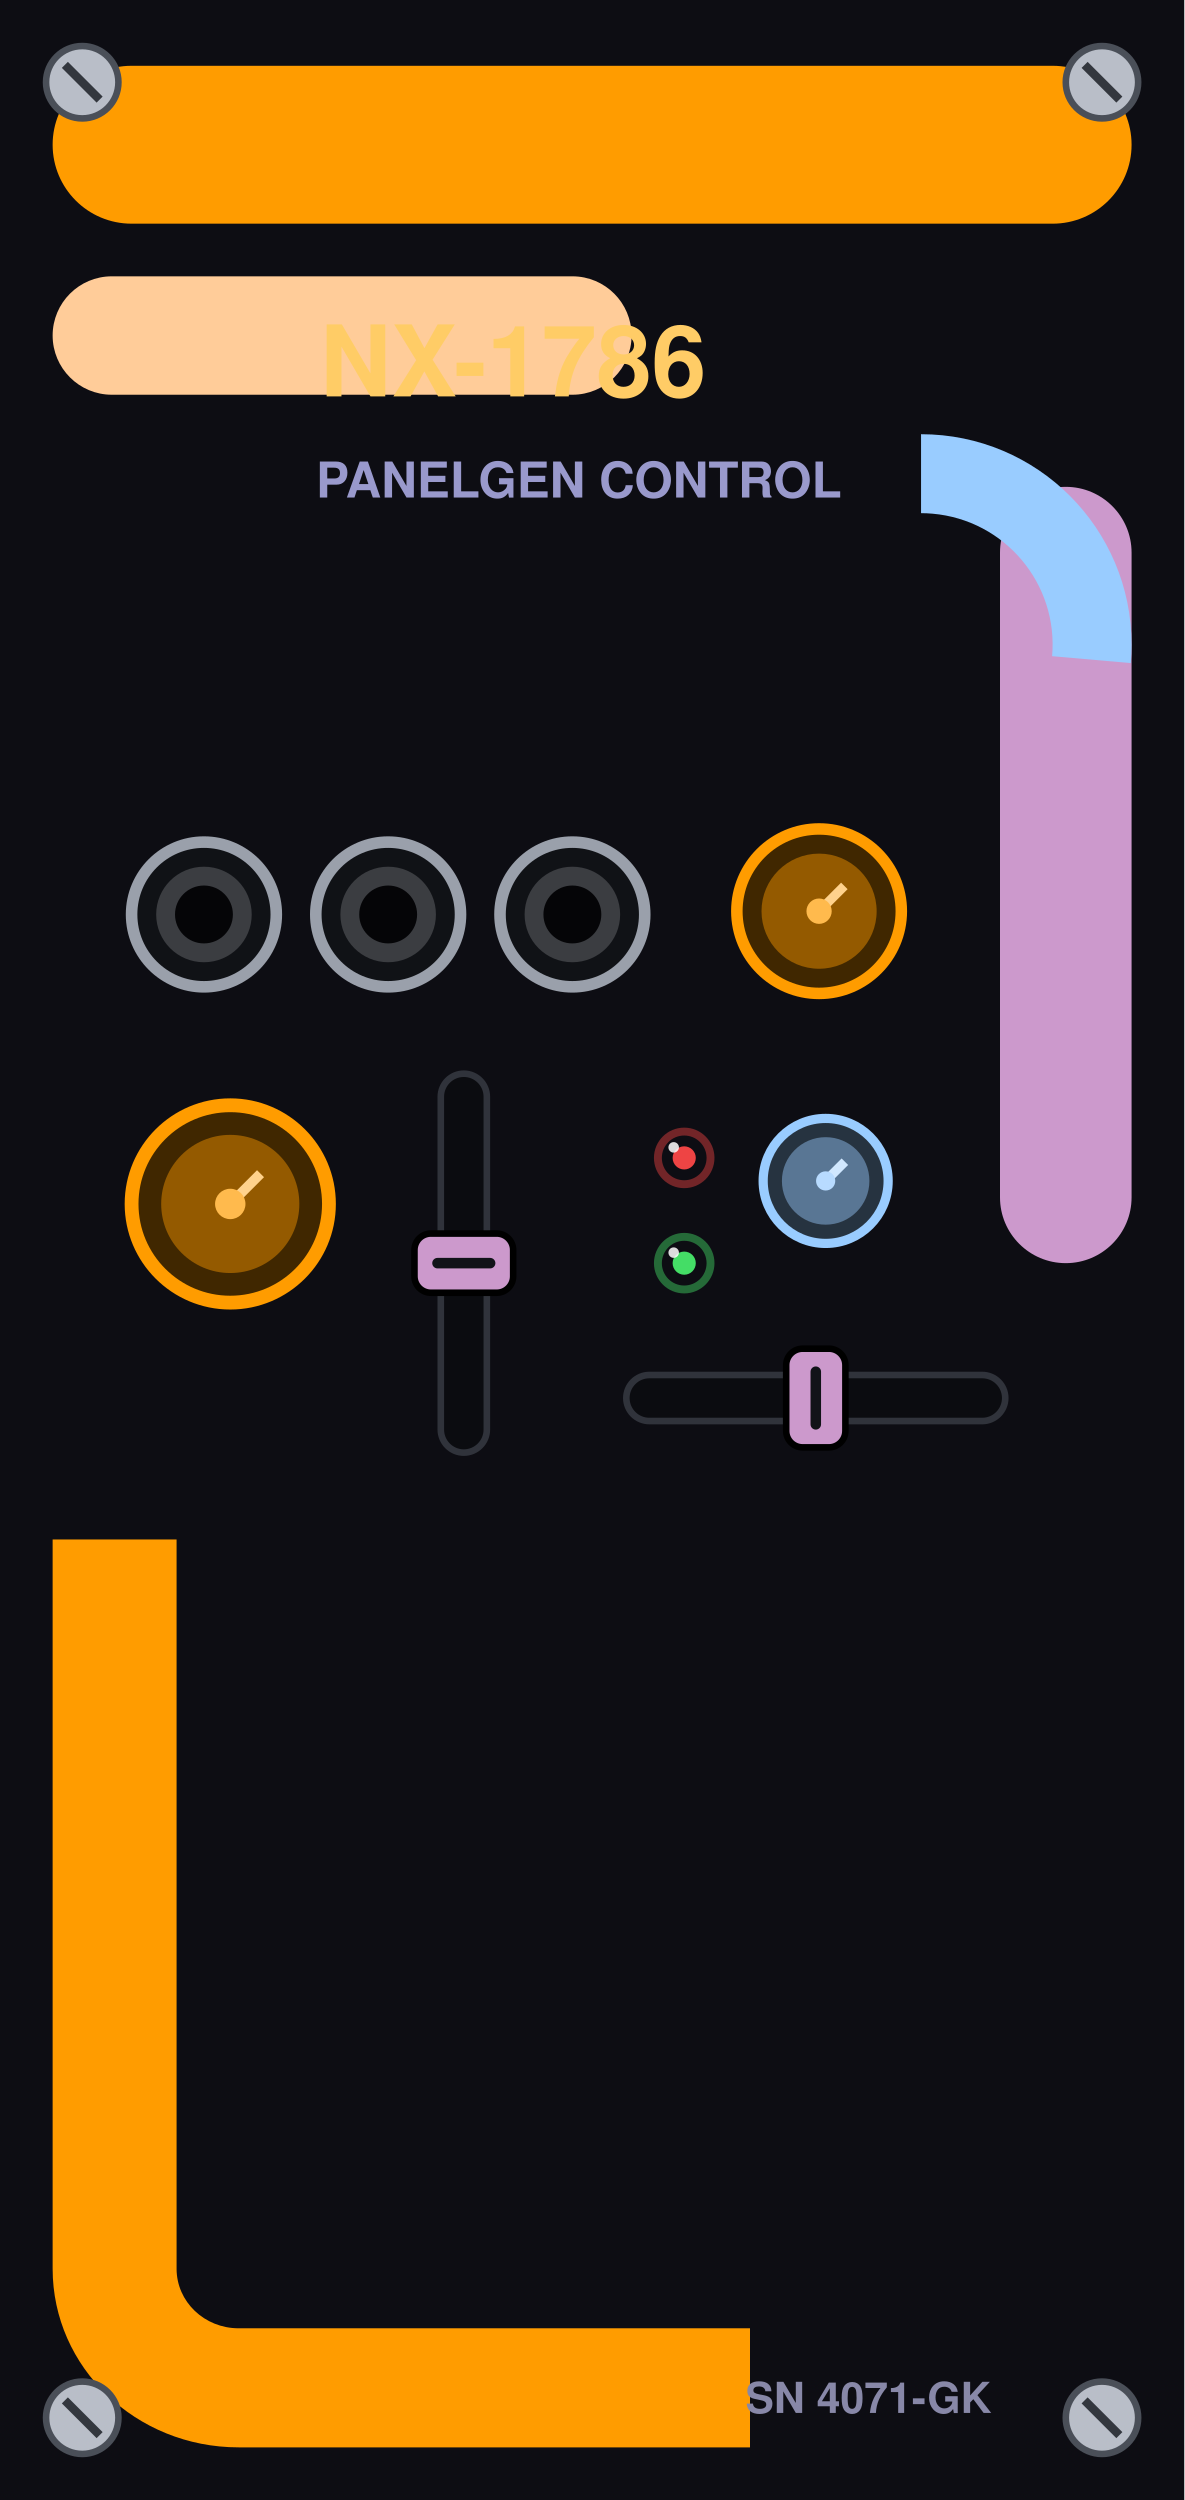
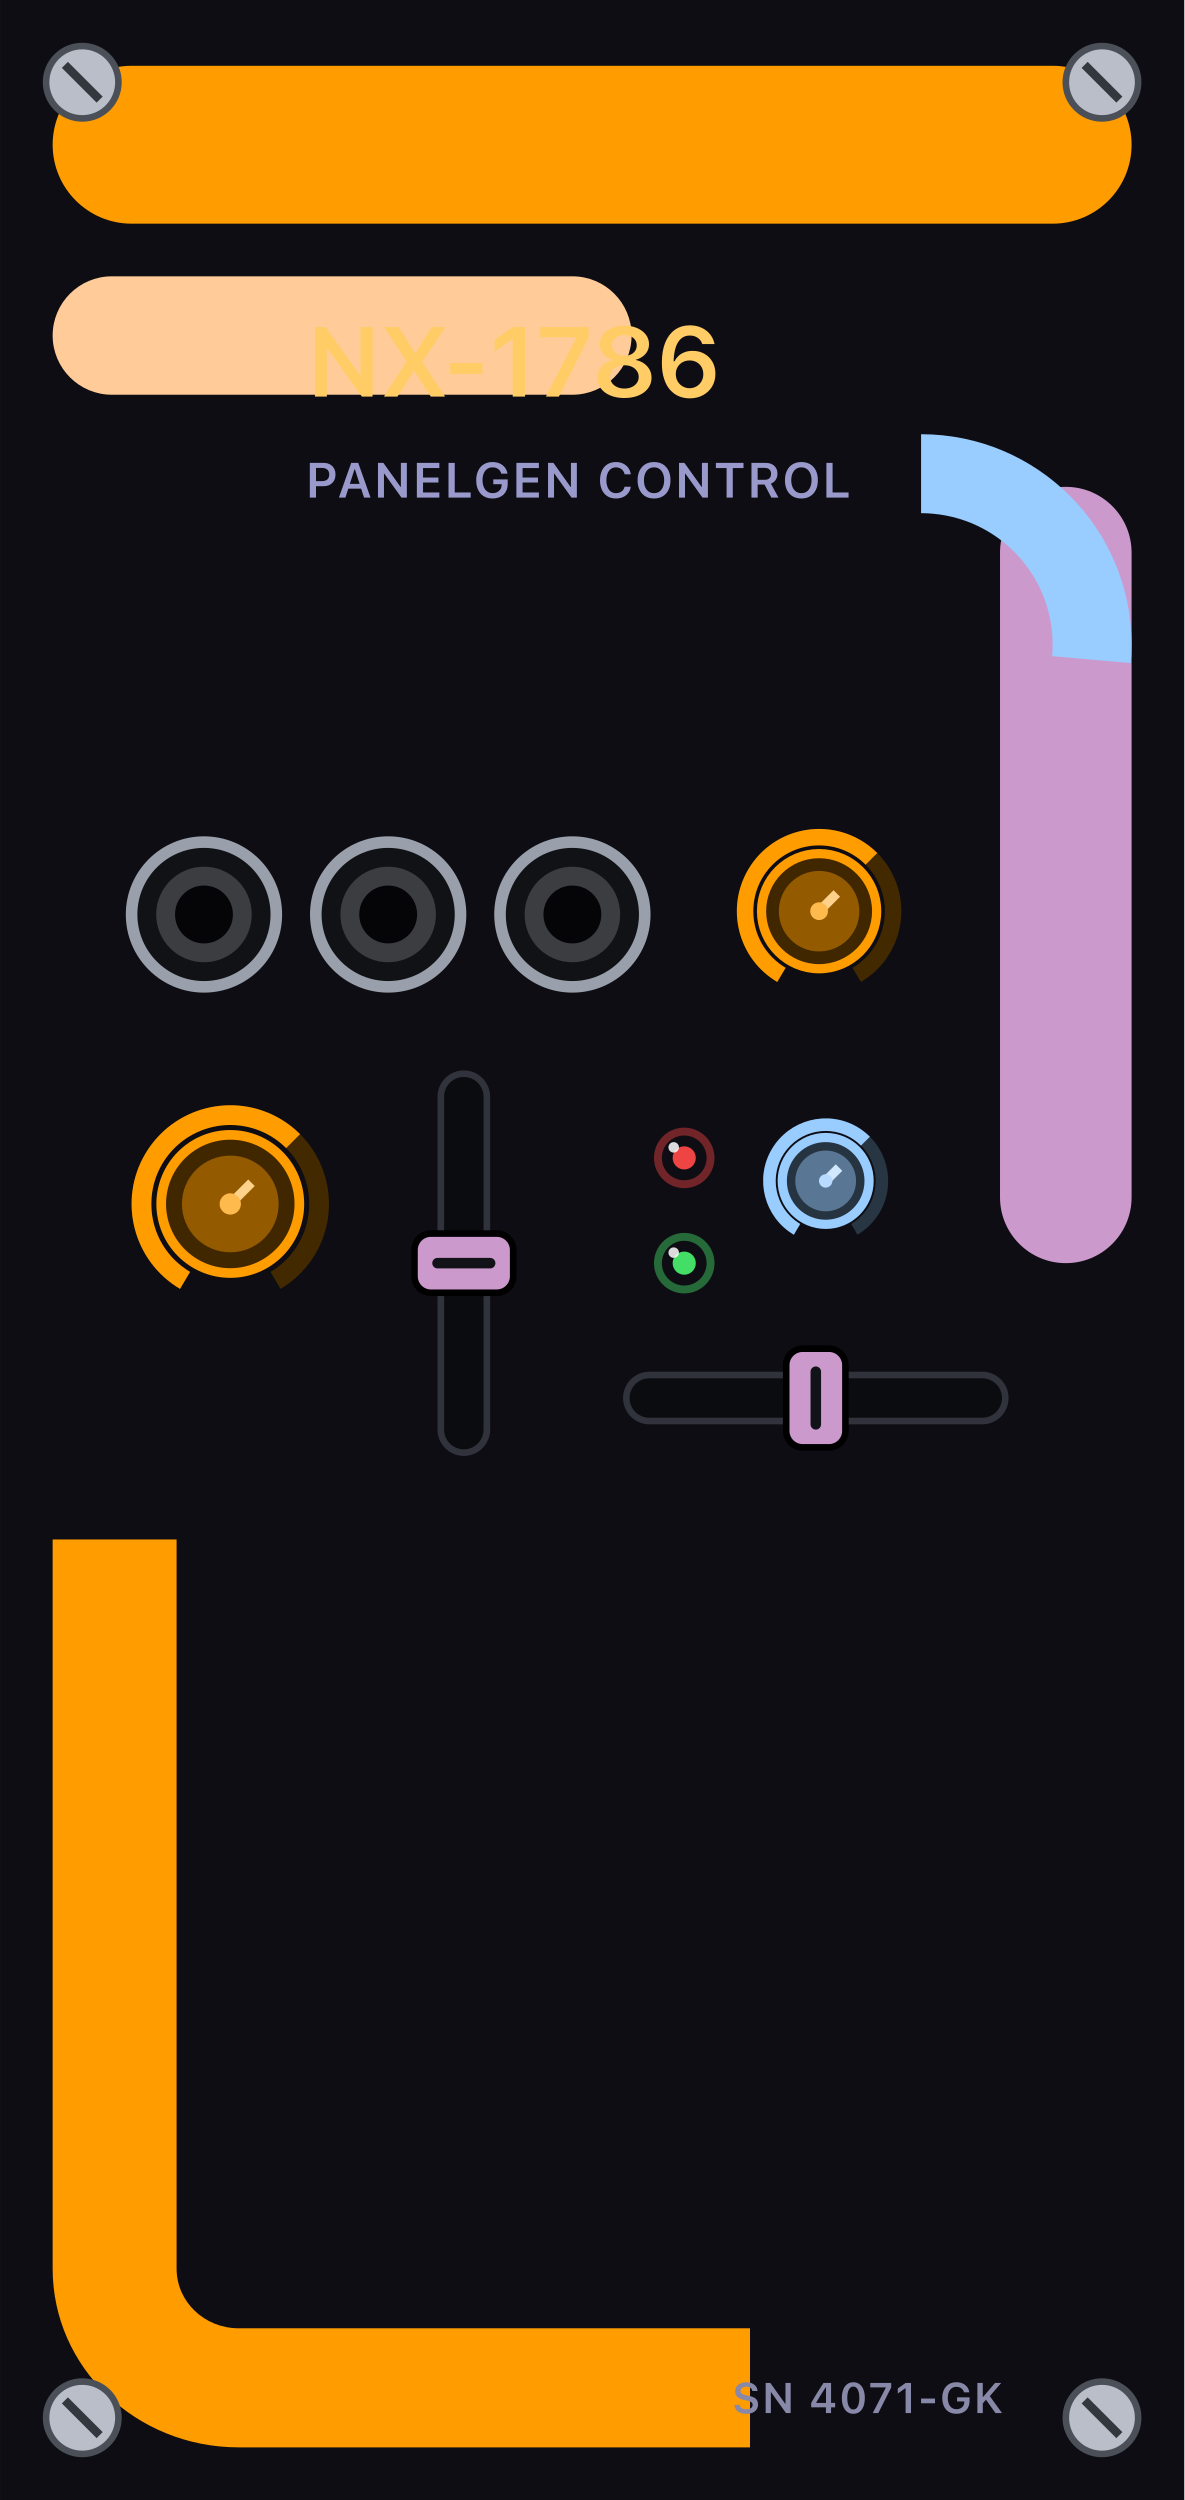
- <svg xmlns="http://www.w3.org/2000/svg" width="180.00" height="380.00" viewBox="0 0 180.00 380.00">
+ <svg xmlns="http://www.w3.org/2000/svg" width="60.96mm" height="128.69mm" viewBox="0 0 180.00 380.00">
  <rect x="0" y="0" width="180.00" height="380.00" fill="#0D0D13" />
  <g>
    <path d="M 20.00 10.00 L 160.00 10.00 C 166.63 10.00 172.00 15.37 172.00 22.00 L 172.00 22.00 C 172.00 28.63 166.63 34.00 160.00 34.00 L 20.00 34.00 C 13.37 34.00 8.00 28.63 8.00 22.00 L 8.00 22.00 C 8.00 15.37 13.37 10.00 20.00 10.00 Z" fill="#FF9C00" />
  </g>
  <g>
    <path d="M 17.00 42.00 L 87.00 42.00 C 91.97 42.00 96.00 46.03 96.00 51.00 L 96.00 51.00 C 96.00 55.97 91.97 60.00 87.00 60.00 L 17.00 60.00 C 12.03 60.00 8.00 55.97 8.00 51.00 L 8.00 51.00 C 8.00 46.03 12.03 42.00 17.00 42.00 Z" fill="#FFCC99" />
  </g>
  <g>
    <path d="M 162.00 74.00 L 162.00 74.00 C 167.52 74.00 172.00 78.48 172.00 84.00 L 172.00 182.00 C 172.00 187.52 167.52 192.00 162.00 192.00 L 162.00 192.00 C 156.48 192.00 152.00 187.52 152.00 182.00 L 152.00 84.00 C 152.00 78.48 156.48 74.00 162.00 74.00 Z" fill="#CC99CC" />
  </g>
  <g>
    <path d="M 114.00 372.00 L 36.27 372.00 L 36.27 372.00 C 20.66 372.00 8.00 359.85 8.00 344.85 L 8.00 234.00 L 26.84 234.00 L 26.84 344.85 L 26.84 344.85 C 26.84 349.85 31.06 353.90 36.27 353.90 L 114.00 353.90 Z" fill="#FF9C00" />
  </g>
  <g>
    <path d="M 140.00 66.00 L 140.00 66.00 C 157.67 66.00 172.00 80.33 172.00 98.00 C 172.00 98.93 171.96 99.86 171.88 100.79 L 159.92 99.74 L 159.92 99.74 C 160.89 88.74 152.75 79.04 141.74 78.08 C 141.16 78.03 140.58 78.00 140.00 78.00 Z" fill="#99CCFF" />
  </g>
-   <text x="78.00" y="60.25" text-anchor="middle" font-family="-apple-system, 'Helvetica Neue', Helvetica, Arial, sans-serif" font-size="15.00" font-weight="600" fill="#FFCC66">NX-1786</text>
-   <text x="88.00" y="75.62" text-anchor="middle" font-family="-apple-system, 'Helvetica Neue', Helvetica, Arial, sans-serif" font-size="7.50" font-weight="600" fill="#9999CC">PANELGEN CONTROL</text>
+   <g>
+     <path d="M 47.87 60.28 L 47.87 49.72 L 49.50 49.72 L 55.17 57.66 L 53.87 57.00 L 54.81 57.00 L 54.81 49.72 L 56.63 49.72 L 56.63 60.28 L 55.00 60.28 L 49.33 52.33 L 50.63 53.00 L 49.68 53.00 L 49.68 60.28 Z M 58.35 60.28 L 62.23 54.29 L 61.80 55.80 L 61.80 54.94 L 58.38 49.72 L 60.61 49.72 L 63.07 53.69 L 63.93 53.69 L 62.70 54.40 L 65.60 49.72 L 67.71 49.72 L 64.18 54.99 L 64.18 55.85 L 63.73 54.34 L 67.65 60.28 L 65.48 60.28 L 62.98 56.39 L 62.11 56.39 L 63.36 55.70 L 60.41 60.28 Z M 68.43 56.85 L 68.43 55.19 L 73.32 55.19 L 73.32 56.85 Z M 77.93 60.28 L 77.93 51.58 L 77.80 51.58 L 75.17 53.43 L 75.17 51.66 L 77.93 49.72 L 79.81 49.72 L 79.81 60.28 Z M 82.98 60.28 L 87.57 51.38 L 87.57 51.26 L 82.12 51.26 L 82.12 49.71 L 89.47 49.71 L 89.47 51.29 L 84.95 60.28 Z M 94.91 60.50 Q 93.69 60.50 92.76 60.11 Q 91.83 59.72 91.31 59.02 Q 90.78 58.33 90.78 57.43 L 90.78 57.41 Q 90.78 56.73 91.09 56.18 Q 91.40 55.62 91.94 55.24 Q 92.48 54.87 93.18 54.72 L 93.18 54.68 Q 92.27 54.44 91.72 53.81 Q 91.17 53.19 91.17 52.34 L 91.17 52.32 Q 91.17 51.51 91.65 50.87 Q 92.13 50.24 92.97 49.87 Q 93.82 49.50 94.91 49.50 Q 96.00 49.50 96.85 49.87 Q 97.69 50.24 98.17 50.87 Q 98.65 51.51 98.65 52.32 L 98.65 52.34 Q 98.65 53.19 98.10 53.81 Q 97.54 54.44 96.64 54.68 L 96.64 54.72 Q 97.34 54.86 97.88 55.24 Q 98.42 55.62 98.73 56.18 Q 99.03 56.73 99.03 57.41 L 99.03 57.43 Q 99.03 58.33 98.51 59.02 Q 97.99 59.72 97.06 60.11 Q 96.12 60.50 94.91 60.50 Z M 94.91 59.06 Q 95.54 59.06 96.03 58.83 Q 96.52 58.61 96.80 58.21 Q 97.08 57.81 97.08 57.30 L 97.08 57.29 Q 97.08 56.77 96.80 56.38 Q 96.53 55.98 96.04 55.75 Q 95.55 55.52 94.91 55.52 Q 94.27 55.52 93.78 55.75 Q 93.29 55.98 93.01 56.38 Q 92.74 56.77 92.74 57.29 L 92.74 57.30 Q 92.74 57.81 93.02 58.21 Q 93.30 58.61 93.79 58.83 Q 94.28 59.06 94.91 59.06 Z M 94.91 54.08 Q 95.46 54.08 95.89 53.88 Q 96.31 53.68 96.54 53.33 Q 96.78 52.97 96.78 52.51 L 96.78 52.50 Q 96.78 52.03 96.54 51.68 Q 96.31 51.33 95.88 51.13 Q 95.46 50.93 94.91 50.93 Q 94.36 50.93 93.93 51.13 Q 93.51 51.33 93.27 51.68 Q 93.03 52.03 93.03 52.50 L 93.03 52.51 Q 93.03 52.97 93.27 53.33 Q 93.51 53.68 93.93 53.88 Q 94.35 54.08 94.91 54.08 Z M 104.82 60.55 Q 103.98 60.55 103.21 60.24 Q 102.45 59.93 101.86 59.27 Q 101.27 58.62 100.94 57.59 Q 100.60 56.57 100.60 55.14 L 100.60 55.12 Q 100.60 53.34 101.11 52.07 Q 101.63 50.80 102.58 50.13 Q 103.54 49.45 104.86 49.45 Q 105.83 49.45 106.62 49.81 Q 107.40 50.16 107.91 50.79 Q 108.42 51.41 108.59 52.22 L 108.61 52.30 L 106.75 52.30 L 106.72 52.23 Q 106.59 51.85 106.33 51.58 Q 106.06 51.31 105.70 51.16 Q 105.33 51.00 104.86 51.00 Q 104.03 51.00 103.49 51.50 Q 102.96 51.99 102.70 52.82 Q 102.44 53.65 102.40 54.67 Q 102.39 54.77 102.39 54.87 Q 102.39 54.98 102.39 55.09 L 102.72 56.85 Q 102.72 57.46 102.99 57.95 Q 103.27 58.44 103.75 58.72 Q 104.23 59.01 104.81 59.01 Q 105.39 59.01 105.87 58.73 Q 106.34 58.45 106.62 57.97 Q 106.90 57.49 106.90 56.90 L 106.90 56.88 Q 106.90 56.27 106.64 55.80 Q 106.37 55.33 105.90 55.06 Q 105.43 54.79 104.83 54.79 Q 104.23 54.79 103.75 55.05 Q 103.28 55.31 103.00 55.78 Q 102.72 56.25 102.72 56.84 L 102.72 56.85 L 102.28 56.85 L 102.28 54.91 L 102.54 54.91 Q 102.73 54.49 103.10 54.13 Q 103.47 53.77 104.02 53.55 Q 104.57 53.33 105.29 53.33 Q 106.31 53.33 107.09 53.79 Q 107.87 54.24 108.31 55.03 Q 108.74 55.81 108.74 56.82 L 108.74 56.84 Q 108.74 57.91 108.24 58.75 Q 107.74 59.58 106.85 60.07 Q 105.97 60.55 104.82 60.55 Z" fill="#FFCC66" />
+   </g>
+   <g>
+     <path d="M 47.56 73.90 L 47.56 73.13 L 48.96 73.13 Q 49.47 73.13 49.76 72.87 Q 50.04 72.61 50.04 72.13 L 50.04 72.13 Q 50.04 71.65 49.76 71.39 Q 49.47 71.13 48.96 71.13 L 47.56 71.13 L 47.56 70.36 L 49.20 70.36 Q 49.73 70.36 50.14 70.58 Q 50.54 70.80 50.77 71.20 Q 50.99 71.59 50.99 72.12 L 50.99 72.13 Q 50.99 72.66 50.77 73.06 Q 50.54 73.45 50.14 73.68 Q 49.73 73.90 49.20 73.90 Z M 47.09 75.64 L 47.09 70.36 L 48.03 70.36 L 48.03 75.64 Z M 51.51 75.64 L 53.38 70.36 L 54.16 70.36 L 54.16 71.34 L 53.88 71.34 L 52.50 75.64 Z M 52.45 74.28 L 52.70 73.55 L 55.12 73.55 L 55.37 74.28 Z M 55.33 75.64 L 53.95 71.34 L 53.95 70.36 L 54.45 70.36 L 56.32 75.64 Z M 57.45 75.64 L 57.45 70.36 L 58.27 70.36 L 61.11 74.33 L 60.45 74.00 L 60.93 74.00 L 60.93 70.36 L 61.84 70.36 L 61.84 75.64 L 61.02 75.64 L 58.18 71.67 L 58.83 72.00 L 58.36 72.00 L 58.36 75.64 Z M 63.36 75.64 L 63.36 70.36 L 66.78 70.36 L 66.78 71.15 L 64.30 71.15 L 64.30 72.58 L 66.64 72.58 L 66.64 73.34 L 64.30 73.34 L 64.30 74.85 L 66.78 74.85 L 66.78 75.64 Z M 68.17 75.64 L 68.17 70.36 L 69.12 70.36 L 69.12 74.85 L 71.54 74.85 L 71.54 75.64 Z M 74.86 75.77 Q 74.29 75.77 73.83 75.58 Q 73.37 75.39 73.05 75.03 Q 72.73 74.67 72.55 74.15 Q 72.38 73.64 72.38 73.00 L 72.38 72.99 Q 72.38 72.15 72.69 71.53 Q 72.99 70.91 73.54 70.57 Q 74.10 70.23 74.85 70.23 Q 75.46 70.23 75.94 70.44 Q 76.42 70.66 76.73 71.05 Q 77.04 71.44 77.13 71.96 L 77.13 72.00 L 76.19 72.00 L 76.18 71.96 Q 76.05 71.52 75.71 71.28 Q 75.36 71.04 74.85 71.04 Q 74.39 71.04 74.05 71.28 Q 73.71 71.52 73.53 71.95 Q 73.34 72.39 73.34 72.99 L 73.34 72.99 Q 73.34 73.45 73.45 73.81 Q 73.56 74.17 73.76 74.43 Q 73.96 74.68 74.24 74.82 Q 74.52 74.96 74.88 74.96 Q 75.28 74.96 75.59 74.80 Q 75.89 74.64 76.07 74.36 Q 76.24 74.08 76.25 73.71 L 76.25 73.60 L 74.98 73.60 L 74.98 72.87 L 77.17 72.87 L 77.17 73.53 Q 77.17 74.05 77.01 74.46 Q 76.85 74.87 76.55 75.17 Q 76.24 75.46 75.82 75.62 Q 75.39 75.77 74.86 75.77 Z M 78.49 75.64 L 78.49 70.36 L 81.91 70.36 L 81.91 71.15 L 79.43 71.15 L 79.43 72.58 L 81.77 72.58 L 81.77 73.34 L 79.43 73.34 L 79.43 74.85 L 81.91 74.85 L 81.91 75.64 Z M 83.30 75.64 L 83.30 70.36 L 84.12 70.36 L 86.95 74.33 L 86.30 74.00 L 86.78 74.00 L 86.78 70.36 L 87.68 70.36 L 87.68 75.64 L 86.87 75.64 L 84.03 71.67 L 84.68 72.00 L 84.21 72.00 L 84.21 75.64 Z M 93.63 75.77 Q 92.88 75.77 92.34 75.44 Q 91.79 75.10 91.50 74.48 Q 91.20 73.86 91.20 73.00 L 91.20 73.00 Q 91.20 72.14 91.50 71.52 Q 91.79 70.90 92.34 70.56 Q 92.88 70.23 93.63 70.23 Q 94.23 70.23 94.71 70.46 Q 95.20 70.70 95.50 71.11 Q 95.80 71.53 95.87 72.07 L 95.86 72.10 L 94.94 72.10 L 94.94 72.08 Q 94.87 71.77 94.69 71.53 Q 94.50 71.30 94.23 71.17 Q 93.96 71.04 93.63 71.04 Q 93.18 71.04 92.85 71.28 Q 92.52 71.52 92.35 71.96 Q 92.17 72.39 92.17 73.00 L 92.17 73.00 Q 92.17 73.60 92.35 74.04 Q 92.52 74.48 92.85 74.72 Q 93.18 74.96 93.63 74.96 Q 93.97 74.96 94.24 74.84 Q 94.51 74.72 94.69 74.51 Q 94.87 74.29 94.93 74.00 L 94.94 73.98 L 95.87 73.98 L 95.87 74.01 Q 95.80 74.54 95.50 74.93 Q 95.20 75.33 94.72 75.55 Q 94.24 75.77 93.63 75.77 Z M 99.41 75.77 Q 98.64 75.77 98.08 75.44 Q 97.52 75.10 97.22 74.47 Q 96.91 73.85 96.91 73.00 L 96.91 72.99 Q 96.91 72.14 97.22 71.52 Q 97.53 70.90 98.09 70.56 Q 98.65 70.23 99.41 70.23 Q 100.18 70.23 100.74 70.56 Q 101.30 70.90 101.61 71.52 Q 101.91 72.14 101.91 72.99 L 101.91 73.00 Q 101.91 73.85 101.61 74.47 Q 101.31 75.09 100.75 75.43 Q 100.19 75.77 99.41 75.77 Z M 99.41 74.96 Q 99.88 74.96 100.23 74.72 Q 100.57 74.47 100.76 74.03 Q 100.95 73.59 100.95 73.00 L 100.95 72.99 Q 100.95 72.40 100.76 71.96 Q 100.57 71.52 100.23 71.28 Q 99.88 71.04 99.41 71.04 Q 98.94 71.04 98.60 71.28 Q 98.25 71.52 98.07 71.96 Q 97.88 72.40 97.88 72.99 L 97.88 73.00 Q 97.88 73.59 98.06 74.03 Q 98.25 74.47 98.59 74.72 Q 98.94 74.96 99.41 74.96 Z M 103.21 75.64 L 103.21 70.36 L 104.03 70.36 L 106.87 74.33 L 106.22 74.00 L 106.69 74.00 L 106.69 70.36 L 107.60 70.36 L 107.60 75.64 L 106.78 75.64 L 103.94 71.67 L 104.60 72.00 L 104.12 72.00 L 104.12 75.64 Z M 110.44 75.64 L 110.44 71.15 L 108.81 71.15 L 108.81 70.36 L 113.01 70.36 L 113.01 71.15 L 111.38 71.15 L 111.38 75.64 Z M 114.22 75.64 L 114.22 70.36 L 116.35 70.36 Q 116.92 70.36 117.33 70.56 Q 117.73 70.76 117.95 71.13 Q 118.17 71.49 118.17 72.00 L 118.17 72.01 Q 118.17 72.53 117.91 72.93 Q 117.65 73.34 117.17 73.51 L 118.33 75.64 L 117.25 75.64 L 116.21 73.65 Q 116.20 73.65 116.19 73.65 Q 116.18 73.65 116.17 73.65 L 115.16 73.65 L 115.16 75.64 Z M 115.16 72.93 L 116.26 72.93 Q 116.71 72.93 116.95 72.69 Q 117.20 72.45 117.20 72.03 L 117.20 72.02 Q 117.20 71.60 116.95 71.36 Q 116.69 71.12 116.24 71.12 L 115.16 71.12 Z M 121.81 75.77 Q 121.04 75.77 120.48 75.44 Q 119.92 75.10 119.61 74.47 Q 119.31 73.85 119.31 73.00 L 119.31 72.99 Q 119.31 72.14 119.62 71.52 Q 119.92 70.90 120.49 70.56 Q 121.05 70.23 121.81 70.23 Q 122.58 70.23 123.14 70.56 Q 123.70 70.90 124.01 71.52 Q 124.31 72.14 124.31 72.99 L 124.31 73.00 Q 124.31 73.85 124.01 74.47 Q 123.70 75.09 123.14 75.43 Q 122.58 75.77 121.81 75.77 Z M 121.81 74.96 Q 122.28 74.96 122.63 74.72 Q 122.97 74.47 123.16 74.03 Q 123.35 73.59 123.35 73.00 L 123.35 72.99 Q 123.35 72.40 123.16 71.96 Q 122.97 71.52 122.63 71.28 Q 122.28 71.04 121.81 71.04 Q 121.34 71.04 121.00 71.28 Q 120.65 71.52 120.46 71.96 Q 120.27 72.40 120.27 72.99 L 120.27 73.00 Q 120.27 73.59 120.46 74.03 Q 120.65 74.47 120.99 74.72 Q 121.34 74.96 121.81 74.96 Z M 125.61 75.64 L 125.61 70.36 L 126.55 70.36 L 126.55 74.85 L 128.98 74.85 L 128.98 75.64 Z" fill="#9999CC" />
+   </g>
  <g>
    <path d="M 42.00 139.00 C 42.00 145.08 37.08 150.00 31.00 150.00 C 24.92 150.00 20.00 145.08 20.00 139.00 C 20.00 132.92 24.92 128.00 31.00 128.00 C 37.08 128.00 42.00 132.92 42.00 139.00 Z" fill="#101216" stroke="#9AA0AB" stroke-width="1.76" />
    <path d="M 38.26 139.00 C 38.26 143.01 35.01 146.26 31.00 146.26 C 26.99 146.26 23.74 143.01 23.74 139.00 C 23.74 134.99 26.99 131.74 31.00 131.74 C 35.01 131.74 38.26 134.99 38.26 139.00 Z" fill="#3B3D41" />
    <path d="M 35.40 139.00 C 35.40 141.43 33.43 143.40 31.00 143.40 C 28.57 143.40 26.60 141.43 26.60 139.00 C 26.60 136.57 28.57 134.60 31.00 134.60 C 33.43 134.60 35.40 136.57 35.40 139.00 Z" fill="#050507" />
  </g>
  <g>
    <path d="M 70.00 139.00 C 70.00 145.08 65.08 150.00 59.00 150.00 C 52.92 150.00 48.00 145.08 48.00 139.00 C 48.00 132.92 52.92 128.00 59.00 128.00 C 65.08 128.00 70.00 132.92 70.00 139.00 Z" fill="#101216" stroke="#9AA0AB" stroke-width="1.76" />
    <path d="M 66.26 139.00 C 66.26 143.01 63.01 146.26 59.00 146.26 C 54.99 146.26 51.74 143.01 51.74 139.00 C 51.74 134.99 54.99 131.74 59.00 131.74 C 63.01 131.74 66.26 134.99 66.26 139.00 Z" fill="#3B3D41" />
    <path d="M 63.40 139.00 C 63.40 141.43 61.43 143.40 59.00 143.40 C 56.57 143.40 54.60 141.43 54.60 139.00 C 54.60 136.57 56.57 134.60 59.00 134.60 C 61.43 134.60 63.40 136.57 63.40 139.00 Z" fill="#050507" />
  </g>
  <g>
    <path d="M 98.00 139.00 C 98.00 145.08 93.08 150.00 87.00 150.00 C 80.92 150.00 76.00 145.08 76.00 139.00 C 76.00 132.92 80.92 128.00 87.00 128.00 C 93.08 128.00 98.00 132.92 98.00 139.00 Z" fill="#101216" stroke="#9AA0AB" stroke-width="1.76" />
    <path d="M 94.26 139.00 C 94.26 143.01 91.01 146.26 87.00 146.26 C 82.99 146.26 79.74 143.01 79.74 139.00 C 79.74 134.99 82.99 131.74 87.00 131.74 C 91.01 131.74 94.26 134.99 94.26 139.00 Z" fill="#3B3D41" />
    <path d="M 91.40 139.00 C 91.40 141.43 89.43 143.40 87.00 143.40 C 84.57 143.40 82.60 141.43 82.60 139.00 C 82.60 136.57 84.57 134.60 87.00 134.60 C 89.43 134.60 91.40 136.57 91.40 139.00 Z" fill="#050507" />
  </g>
  <g>
-     <path d="M 137.00 138.50 C 137.00 145.40 131.40 151.00 124.50 151.00 C 117.60 151.00 112.00 145.40 112.00 138.50 C 112.00 131.60 117.60 126.00 124.50 126.00 C 131.40 126.00 137.00 131.60 137.00 138.50 Z" fill="#402700" stroke="#FF9C00" stroke-width="1.75" />
-     <path d="M 133.25 138.50 C 133.25 143.33 129.33 147.25 124.50 147.25 C 119.67 147.25 115.75 143.33 115.75 138.50 C 115.75 133.67 119.67 129.75 124.50 129.75 C 129.33 129.75 133.25 133.67 133.25 138.50 Z" fill="#945A00" />
-     <path d="M 125.24 137.76 L 128.34 134.66" fill="none" stroke="#FFD28C" stroke-width="1.40" />
-     <path d="M 126.42 138.50 C 126.42 139.56 125.56 140.43 124.50 140.43 C 123.44 140.43 122.58 139.56 122.58 138.50 C 122.58 137.44 123.44 136.57 124.50 136.57 C 125.56 136.57 126.42 137.44 126.42 138.50 Z" fill="#FFBA4D" />
+     <path d="M 118.14 149.26 L 118.14 149.26 C 112.19 145.75 110.23 138.08 113.74 132.14 C 117.25 126.19 124.92 124.23 130.86 127.74 C 136.81 131.25 138.77 138.92 135.26 144.86 C 134.19 146.68 132.68 148.19 130.86 149.26 L 129.59 147.11 L 129.59 147.11 C 134.34 144.30 135.92 138.16 133.11 133.41 C 130.30 128.66 124.16 127.08 119.41 129.89 C 114.66 132.70 113.08 138.84 115.89 143.59 C 116.75 145.04 117.96 146.25 119.41 147.11 Z" fill="#422900" />
+     <path d="M 118.14 149.26 L 118.14 149.26 C 112.19 145.75 110.23 138.08 113.74 132.14 C 117.25 126.19 124.92 124.23 130.86 127.74 C 131.77 128.27 132.60 128.92 133.34 129.66 L 131.57 131.43 L 131.57 131.43 C 127.67 127.52 121.33 127.52 117.43 131.43 C 113.52 135.33 113.52 141.67 117.43 145.57 C 118.02 146.16 118.69 146.68 119.41 147.11 Z" fill="#FF9C00" />
+     <path d="M 133.25 138.50 C 133.25 143.33 129.33 147.25 124.50 147.25 C 119.67 147.25 115.75 143.33 115.75 138.50 C 115.75 133.67 119.67 129.75 124.50 129.75 C 129.33 129.75 133.25 133.67 133.25 138.50 Z" fill="#402700" stroke="#FF9C00" stroke-width="1.40" />
+     <path d="M 130.62 138.50 C 130.62 141.88 127.88 144.62 124.50 144.62 C 121.12 144.62 118.38 141.88 118.38 138.50 C 118.38 135.12 121.12 132.38 124.50 132.38 C 127.88 132.38 130.62 135.12 130.62 138.50 Z" fill="#945A00" />
+     <path d="M 125.02 137.98 L 127.19 135.81" fill="none" stroke="#FFD28C" stroke-width="1.40" />
+     <path d="M 125.85 138.50 C 125.85 139.24 125.24 139.85 124.50 139.85 C 123.76 139.85 123.15 139.24 123.15 138.50 C 123.15 137.76 123.76 137.15 124.50 137.15 C 125.24 137.15 125.85 137.76 125.85 138.50 Z" fill="#FFBA4D" />
  </g>
  <g>
-     <path d="M 50.00 183.00 C 50.00 191.28 43.28 198.00 35.00 198.00 C 26.72 198.00 20.00 191.28 20.00 183.00 C 20.00 174.72 26.72 168.00 35.00 168.00 C 43.28 168.00 50.00 174.72 50.00 183.00 Z" fill="#402700" stroke="#FF9C00" stroke-width="2.10" />
-     <path d="M 45.50 183.00 C 45.50 188.80 40.80 193.50 35.00 193.50 C 29.20 193.50 24.50 188.80 24.50 183.00 C 24.50 177.20 29.20 172.50 35.00 172.50 C 40.80 172.50 45.50 177.20 45.50 183.00 Z" fill="#945A00" />
-     <path d="M 35.89 182.11 L 39.60 178.40" fill="none" stroke="#FFD28C" stroke-width="1.50" />
-     <path d="M 37.31 183.00 C 37.31 184.28 36.28 185.31 35.00 185.31 C 33.72 185.31 32.69 184.28 32.69 183.00 C 32.69 181.72 33.72 180.69 35.00 180.69 C 36.28 180.69 37.31 181.72 37.31 183.00 Z" fill="#FFBA4D" />
+     <path d="M 27.36 195.91 L 27.36 195.91 C 20.23 191.69 17.87 182.49 22.09 175.36 C 26.31 168.23 35.51 165.87 42.64 170.09 C 49.77 174.31 52.13 183.51 47.91 190.64 C 46.62 192.81 44.81 194.62 42.64 195.91 L 41.11 193.33 L 41.11 193.33 C 46.81 189.96 48.70 182.60 45.33 176.89 C 41.96 171.19 34.60 169.30 28.89 172.67 C 23.19 176.04 21.30 183.40 24.67 189.11 C 25.70 190.85 27.15 192.30 28.89 193.33 Z" fill="#422900" />
+     <path d="M 27.36 195.91 L 27.36 195.91 C 20.23 191.69 17.87 182.49 22.09 175.36 C 26.31 168.23 35.51 165.87 42.64 170.09 C 43.72 170.73 44.72 171.50 45.61 172.39 L 43.49 174.51 L 43.49 174.51 C 38.80 169.83 31.20 169.83 26.51 174.51 C 21.83 179.20 21.83 186.80 26.51 191.49 C 27.23 192.20 28.03 192.82 28.89 193.33 Z" fill="#FF9C00" />
+     <path d="M 45.50 183.00 C 45.50 188.80 40.80 193.50 35.00 193.50 C 29.20 193.50 24.50 188.80 24.50 183.00 C 24.50 177.20 29.20 172.50 35.00 172.50 C 40.80 172.50 45.50 177.20 45.50 183.00 Z" fill="#402700" stroke="#FF9C00" stroke-width="1.47" />
+     <path d="M 42.35 183.00 C 42.35 187.06 39.06 190.35 35.00 190.35 C 30.94 190.35 27.65 187.06 27.65 183.00 C 27.65 178.94 30.94 175.65 35.00 175.65 C 39.06 175.65 42.35 178.94 42.35 183.00 Z" fill="#945A00" />
+     <path d="M 35.62 182.38 L 38.22 179.78" fill="none" stroke="#FFD28C" stroke-width="1.40" />
+     <path d="M 36.62 183.00 C 36.62 183.89 35.89 184.62 35.00 184.62 C 34.11 184.62 33.38 183.89 33.38 183.00 C 33.38 182.11 34.11 181.38 35.00 181.38 C 35.89 181.38 36.62 182.11 36.62 183.00 Z" fill="#FFBA4D" />
  </g>
  <g>
    <path d="M 70.50 163.20 L 70.50 163.20 C 72.43 163.20 74.00 164.77 74.00 166.70 L 74.00 217.30 C 74.00 219.23 72.43 220.80 70.50 220.80 L 70.50 220.80 C 68.57 220.80 67.00 219.23 67.00 217.30 L 67.00 166.70 C 67.00 164.77 68.57 163.20 70.50 163.20 Z" fill="#0B0C10" stroke="#30333B" stroke-width="1.00" />
    <path d="M 65.50 187.50 L 75.50 187.50 C 76.88 187.50 78.00 188.62 78.00 190.00 L 78.00 194.00 C 78.00 195.38 76.88 196.50 75.50 196.50 L 65.50 196.50 C 64.12 196.50 63.00 195.38 63.00 194.00 L 63.00 190.00 C 63.00 188.62 64.12 187.50 65.50 187.50 Z" fill="#CC99CC" stroke="#000000" stroke-width="1.00" />
    <path d="M 66.50 191.20 L 74.50 191.20 C 74.94 191.20 75.30 191.56 75.30 192.00 L 75.30 192.00 C 75.30 192.44 74.94 192.80 74.50 192.80 L 66.50 192.80 C 66.06 192.80 65.70 192.44 65.70 192.00 L 65.70 192.00 C 65.70 191.56 66.06 191.20 66.50 191.20 Z" fill="#111318" />
  </g>
  <g>
    <path d="M 98.70 209.00 L 149.30 209.00 C 151.23 209.00 152.80 210.57 152.80 212.50 L 152.80 212.50 C 152.80 214.43 151.23 216.00 149.30 216.00 L 98.70 216.00 C 96.77 216.00 95.20 214.43 95.20 212.50 L 95.20 212.50 C 95.20 210.57 96.77 209.00 98.70 209.00 Z" fill="#0B0C10" stroke="#30333B" stroke-width="1.00" />
    <path d="M 122.00 205.00 L 126.00 205.00 C 127.38 205.00 128.50 206.12 128.50 207.50 L 128.50 217.50 C 128.50 218.88 127.38 220.00 126.00 220.00 L 122.00 220.00 C 120.62 220.00 119.50 218.88 119.50 217.50 L 119.50 207.50 C 119.50 206.12 120.62 205.00 122.00 205.00 Z" fill="#CC99CC" stroke="#000000" stroke-width="1.00" />
    <path d="M 124.00 207.70 L 124.00 207.70 C 124.44 207.70 124.80 208.06 124.80 208.50 L 124.80 216.50 C 124.80 216.94 124.44 217.30 124.00 217.30 L 124.00 217.30 C 123.56 217.30 123.20 216.94 123.20 216.50 L 123.20 208.50 C 123.20 208.06 123.56 207.70 124.00 207.70 Z" fill="#111318" />
  </g>
  <g>
    <path d="M 108.00 176.00 C 108.00 178.21 106.21 180.00 104.00 180.00 C 101.79 180.00 100.00 178.21 100.00 176.00 C 100.00 173.79 101.79 172.00 104.00 172.00 C 106.21 172.00 108.00 173.79 108.00 176.00 Z" fill="none" stroke="#EE4444" stroke-width="1.20" stroke-opacity="0.45" />
    <path d="M 105.76 176.00 C 105.76 176.97 104.97 177.76 104.00 177.76 C 103.03 177.76 102.24 176.97 102.24 176.00 C 102.24 175.03 103.03 174.24 104.00 174.24 C 104.97 174.24 105.76 175.03 105.76 176.00 Z" fill="#EE4444" />
    <path d="M 103.20 174.40 C 103.20 174.84 102.84 175.20 102.40 175.20 C 101.96 175.20 101.60 174.84 101.60 174.40 C 101.60 173.96 101.96 173.60 102.40 173.60 C 102.84 173.60 103.20 173.96 103.20 174.40 Z" fill="#FFFFFF" fill-opacity="0.85" />
  </g>
  <g>
    <path d="M 108.00 192.00 C 108.00 194.21 106.21 196.00 104.00 196.00 C 101.79 196.00 100.00 194.21 100.00 192.00 C 100.00 189.79 101.79 188.00 104.00 188.00 C 106.21 188.00 108.00 189.79 108.00 192.00 Z" fill="none" stroke="#44DD66" stroke-width="1.20" stroke-opacity="0.45" />
    <path d="M 105.76 192.00 C 105.76 192.97 104.97 193.76 104.00 193.76 C 103.03 193.76 102.24 192.97 102.24 192.00 C 102.24 191.03 103.03 190.24 104.00 190.24 C 104.97 190.24 105.76 191.03 105.76 192.00 Z" fill="#44DD66" />
    <path d="M 103.20 190.40 C 103.20 190.84 102.84 191.20 102.40 191.20 C 101.96 191.20 101.60 190.84 101.60 190.40 C 101.60 189.96 101.96 189.60 102.40 189.60 C 102.84 189.60 103.20 189.96 103.20 190.40 Z" fill="#FFFFFF" fill-opacity="0.85" />
  </g>
  <g>
-     <path d="M 135.00 179.50 C 135.00 184.75 130.75 189.00 125.50 189.00 C 120.25 189.00 116.00 184.75 116.00 179.50 C 116.00 174.25 120.25 170.00 125.50 170.00 C 130.75 170.00 135.00 174.25 135.00 179.50 Z" fill="#263340" stroke="#99CCFF" stroke-width="1.40" />
-     <path d="M 132.15 179.50 C 132.15 183.17 129.17 186.15 125.50 186.15 C 121.83 186.15 118.85 183.17 118.85 179.50 C 118.85 175.83 121.83 172.85 125.50 172.85 C 129.17 172.85 132.15 175.83 132.15 179.50 Z" fill="#597694" />
-     <path d="M 126.06 178.94 L 128.42 176.58" fill="none" stroke="#D1E8FF" stroke-width="1.40" />
-     <path d="M 126.96 179.50 C 126.96 180.31 126.31 180.96 125.50 180.96 C 124.69 180.96 124.04 180.31 124.04 179.50 C 124.04 178.69 124.69 178.04 125.50 178.04 C 126.31 178.04 126.96 178.69 126.96 179.50 Z" fill="#B8DBFF" />
+     <path d="M 120.66 187.68 L 120.66 187.68 C 116.15 185.01 114.65 179.18 117.32 174.66 C 119.99 170.15 125.82 168.65 130.34 171.32 C 134.85 173.99 136.35 179.82 133.68 184.34 C 132.86 185.71 131.71 186.86 130.34 187.68 L 129.37 186.04 L 129.37 186.04 C 132.98 183.91 134.18 179.24 132.04 175.63 C 129.91 172.02 125.24 170.82 121.63 172.96 C 118.02 175.09 116.82 179.76 118.96 183.37 C 119.61 184.47 120.53 185.39 121.63 186.04 Z" fill="#283542" />
+     <path d="M 120.66 187.68 L 120.66 187.68 C 116.15 185.01 114.65 179.18 117.32 174.66 C 119.99 170.15 125.82 168.65 130.34 171.32 C 131.02 171.73 131.65 172.22 132.22 172.78 L 130.87 174.13 L 130.87 174.13 C 127.91 171.16 123.09 171.16 120.13 174.13 C 117.16 177.09 117.16 181.91 120.13 184.87 C 120.58 185.32 121.08 185.72 121.63 186.04 Z" fill="#99CCFF" />
+     <path d="M 132.10 179.50 C 132.10 183.15 129.15 186.10 125.50 186.10 C 121.85 186.10 118.90 183.15 118.90 179.50 C 118.90 175.85 121.85 172.90 125.50 172.90 C 129.15 172.90 132.10 175.85 132.10 179.50 Z" fill="#263340" stroke="#99CCFF" stroke-width="1.40" />
+     <path d="M 130.12 179.50 C 130.12 182.05 128.05 184.12 125.50 184.12 C 122.95 184.12 120.88 182.05 120.88 179.50 C 120.88 176.95 122.95 174.88 125.50 174.88 C 128.05 174.88 130.12 176.95 130.12 179.50 Z" fill="#597694" />
+     <path d="M 125.89 179.11 L 127.53 177.47" fill="none" stroke="#D1E8FF" stroke-width="1.40" />
+     <path d="M 126.52 179.50 C 126.52 180.06 126.06 180.52 125.50 180.52 C 124.94 180.52 124.48 180.06 124.48 179.50 C 124.48 178.94 124.94 178.48 125.50 178.48 C 126.06 178.48 126.52 178.94 126.52 179.50 Z" fill="#B8DBFF" />
  </g>
-   <text x="132.00" y="366.77" text-anchor="middle" font-family="-apple-system, 'Helvetica Neue', Helvetica, Arial, sans-serif" font-size="6.50" font-weight="600" fill="#8888A8">SN 4071-GK</text>
+   <g>
+     <path d="M 113.43 366.90 Q 112.90 366.90 112.51 366.74 Q 112.12 366.57 111.89 366.28 Q 111.67 365.98 111.64 365.59 L 111.64 365.55 L 112.43 365.55 L 112.43 365.58 Q 112.45 365.77 112.59 365.91 Q 112.72 366.06 112.95 366.14 Q 113.17 366.22 113.46 366.22 Q 113.74 366.22 113.95 366.13 Q 114.16 366.05 114.28 365.90 Q 114.40 365.75 114.40 365.55 L 114.40 365.55 Q 114.40 365.30 114.21 365.14 Q 114.02 364.98 113.57 364.89 L 113.08 364.79 Q 112.61 364.69 112.32 364.51 Q 112.02 364.33 111.88 364.07 Q 111.74 363.81 111.74 363.47 L 111.74 363.47 Q 111.74 363.06 111.96 362.75 Q 112.17 362.44 112.56 362.27 Q 112.94 362.10 113.43 362.10 Q 113.94 362.10 114.31 362.27 Q 114.68 362.44 114.90 362.73 Q 115.11 363.02 115.14 363.39 L 115.14 363.43 L 114.36 363.43 L 114.35 363.39 Q 114.32 363.21 114.20 363.07 Q 114.08 362.94 113.89 362.86 Q 113.69 362.78 113.43 362.78 Q 113.17 362.78 112.98 362.86 Q 112.78 362.94 112.67 363.08 Q 112.56 363.22 112.56 363.41 L 112.56 363.42 Q 112.56 363.58 112.64 363.70 Q 112.72 363.82 112.90 363.91 Q 113.08 364.00 113.36 364.06 L 113.85 364.17 Q 114.34 364.27 114.64 364.44 Q 114.94 364.61 115.08 364.86 Q 115.22 365.11 115.22 365.45 L 115.22 365.46 Q 115.22 365.90 115.01 366.22 Q 114.79 366.55 114.39 366.73 Q 113.98 366.90 113.43 366.90 Z M 116.38 366.79 L 116.38 362.21 L 117.09 362.21 L 119.55 365.65 L 118.98 365.37 L 119.39 365.37 L 119.39 362.21 L 120.18 362.21 L 120.18 366.79 L 119.47 366.79 L 117.01 363.34 L 117.58 363.63 L 117.17 363.63 L 117.17 366.79 Z M 125.54 366.79 L 125.54 365.91 L 123.30 365.91 L 123.30 365.24 Q 123.48 364.93 123.66 364.62 Q 123.85 364.31 124.03 364.00 Q 124.22 363.69 124.41 363.39 Q 124.60 363.09 124.79 362.79 Q 124.98 362.49 125.17 362.21 L 126.32 362.21 L 126.32 365.24 L 126.94 365.24 L 126.94 365.91 L 126.32 365.91 L 126.32 366.79 Z M 124.06 365.25 L 125.55 365.25 L 125.55 362.86 L 125.51 362.86 Q 125.36 363.08 125.22 363.31 Q 125.07 363.54 124.92 363.78 Q 124.77 364.01 124.62 364.25 Q 124.48 364.49 124.33 364.73 Q 124.19 364.97 124.06 365.21 Z M 129.70 366.90 Q 129.16 366.90 128.77 366.61 Q 128.38 366.32 128.17 365.78 Q 127.96 365.24 127.96 364.50 L 127.96 364.50 Q 127.96 363.76 128.17 363.22 Q 128.38 362.68 128.77 362.39 Q 129.16 362.10 129.70 362.10 Q 130.25 362.10 130.64 362.39 Q 131.03 362.68 131.24 363.22 Q 131.45 363.76 131.45 364.50 L 131.45 364.50 Q 131.45 365.24 131.24 365.78 Q 131.03 366.32 130.64 366.61 Q 130.25 366.90 129.70 366.90 Z M 129.70 366.24 Q 129.99 366.24 130.20 366.03 Q 130.41 365.82 130.51 365.43 Q 130.62 365.04 130.62 364.50 L 130.62 364.50 Q 130.62 363.95 130.51 363.56 Q 130.41 363.18 130.20 362.97 Q 129.99 362.76 129.70 362.76 Q 129.41 362.76 129.20 362.97 Q 129.00 363.18 128.89 363.56 Q 128.78 363.95 128.78 364.50 L 128.78 364.50 Q 128.78 365.04 128.89 365.43 Q 129.00 365.82 129.20 366.03 Q 129.41 366.24 129.70 366.24 Z M 132.65 366.79 L 134.64 362.93 L 134.64 362.88 L 132.28 362.88 L 132.28 362.21 L 135.46 362.21 L 135.46 362.89 L 133.50 366.79 Z M 137.65 366.79 L 137.65 363.02 L 137.60 363.02 L 136.46 363.82 L 136.46 363.05 L 137.65 362.21 L 138.47 362.21 L 138.47 366.79 Z M 140.00 365.30 L 140.00 364.58 L 142.12 364.58 L 142.12 365.30 Z M 145.37 366.90 Q 144.88 366.90 144.48 366.74 Q 144.08 366.57 143.80 366.26 Q 143.52 365.94 143.37 365.50 Q 143.22 365.06 143.22 364.50 L 143.22 364.49 Q 143.22 363.76 143.49 363.22 Q 143.75 362.69 144.23 362.39 Q 144.71 362.10 145.36 362.10 Q 145.89 362.10 146.31 362.28 Q 146.72 362.47 146.99 362.81 Q 147.26 363.15 147.33 363.60 L 147.34 363.63 L 146.52 363.63 L 146.52 363.60 Q 146.40 363.22 146.10 363.01 Q 145.80 362.80 145.36 362.80 Q 144.96 362.80 144.67 363.01 Q 144.37 363.22 144.22 363.59 Q 144.06 363.97 144.06 364.49 L 144.06 364.49 Q 144.06 364.89 144.15 365.20 Q 144.24 365.52 144.41 365.74 Q 144.59 365.96 144.83 366.08 Q 145.08 366.20 145.39 366.20 Q 145.73 366.20 146.00 366.06 Q 146.27 365.92 146.42 365.68 Q 146.57 365.44 146.57 365.11 L 146.57 365.02 L 145.47 365.02 L 145.47 364.39 L 147.37 364.39 L 147.37 364.96 Q 147.37 365.41 147.23 365.76 Q 147.10 366.12 146.83 366.38 Q 146.57 366.63 146.20 366.77 Q 145.83 366.90 145.37 366.90 Z M 149.32 365.39 L 149.28 364.33 L 149.43 364.33 L 151.24 362.21 L 152.18 362.21 L 150.39 364.28 L 149.93 364.68 Z M 148.56 366.79 L 148.56 362.21 L 149.38 362.21 L 149.38 366.79 Z M 151.31 366.79 L 149.81 364.67 L 150.39 364.13 L 152.31 366.79 Z" fill="#8888A8" />
+   </g>
  <g>
    <path d="M 18.00 12.50 C 18.00 15.54 15.54 18.00 12.50 18.00 C 9.46 18.00 7.00 15.54 7.00 12.50 C 7.00 9.46 9.46 7.00 12.50 7.00 C 15.54 7.00 18.00 9.46 18.00 12.50 Z" fill="#B9BEC8" stroke="#4A4F58" stroke-width="1.00" />
    <path d="M 9.86 9.86 L 15.14 15.14" fill="none" stroke="#33373E" stroke-width="1.30" />
  </g>
  <g>
    <path d="M 173.00 12.50 C 173.00 15.54 170.54 18.00 167.50 18.00 C 164.46 18.00 162.00 15.54 162.00 12.50 C 162.00 9.46 164.46 7.00 167.50 7.00 C 170.54 7.00 173.00 9.46 173.00 12.50 Z" fill="#B9BEC8" stroke="#4A4F58" stroke-width="1.00" />
    <path d="M 164.86 9.86 L 170.14 15.14" fill="none" stroke="#33373E" stroke-width="1.30" />
  </g>
  <g>
    <path d="M 18.00 367.50 C 18.00 370.54 15.54 373.00 12.50 373.00 C 9.46 373.00 7.00 370.54 7.00 367.50 C 7.00 364.46 9.46 362.00 12.50 362.00 C 15.54 362.00 18.00 364.46 18.00 367.50 Z" fill="#B9BEC8" stroke="#4A4F58" stroke-width="1.00" />
    <path d="M 9.86 364.86 L 15.14 370.14" fill="none" stroke="#33373E" stroke-width="1.30" />
  </g>
  <g>
    <path d="M 173.00 367.50 C 173.00 370.54 170.54 373.00 167.50 373.00 C 164.46 373.00 162.00 370.54 162.00 367.50 C 162.00 364.46 164.46 362.00 167.50 362.00 C 170.54 362.00 173.00 364.46 173.00 367.50 Z" fill="#B9BEC8" stroke="#4A4F58" stroke-width="1.00" />
    <path d="M 164.86 364.86 L 170.14 370.14" fill="none" stroke="#33373E" stroke-width="1.30" />
  </g>
</svg>
